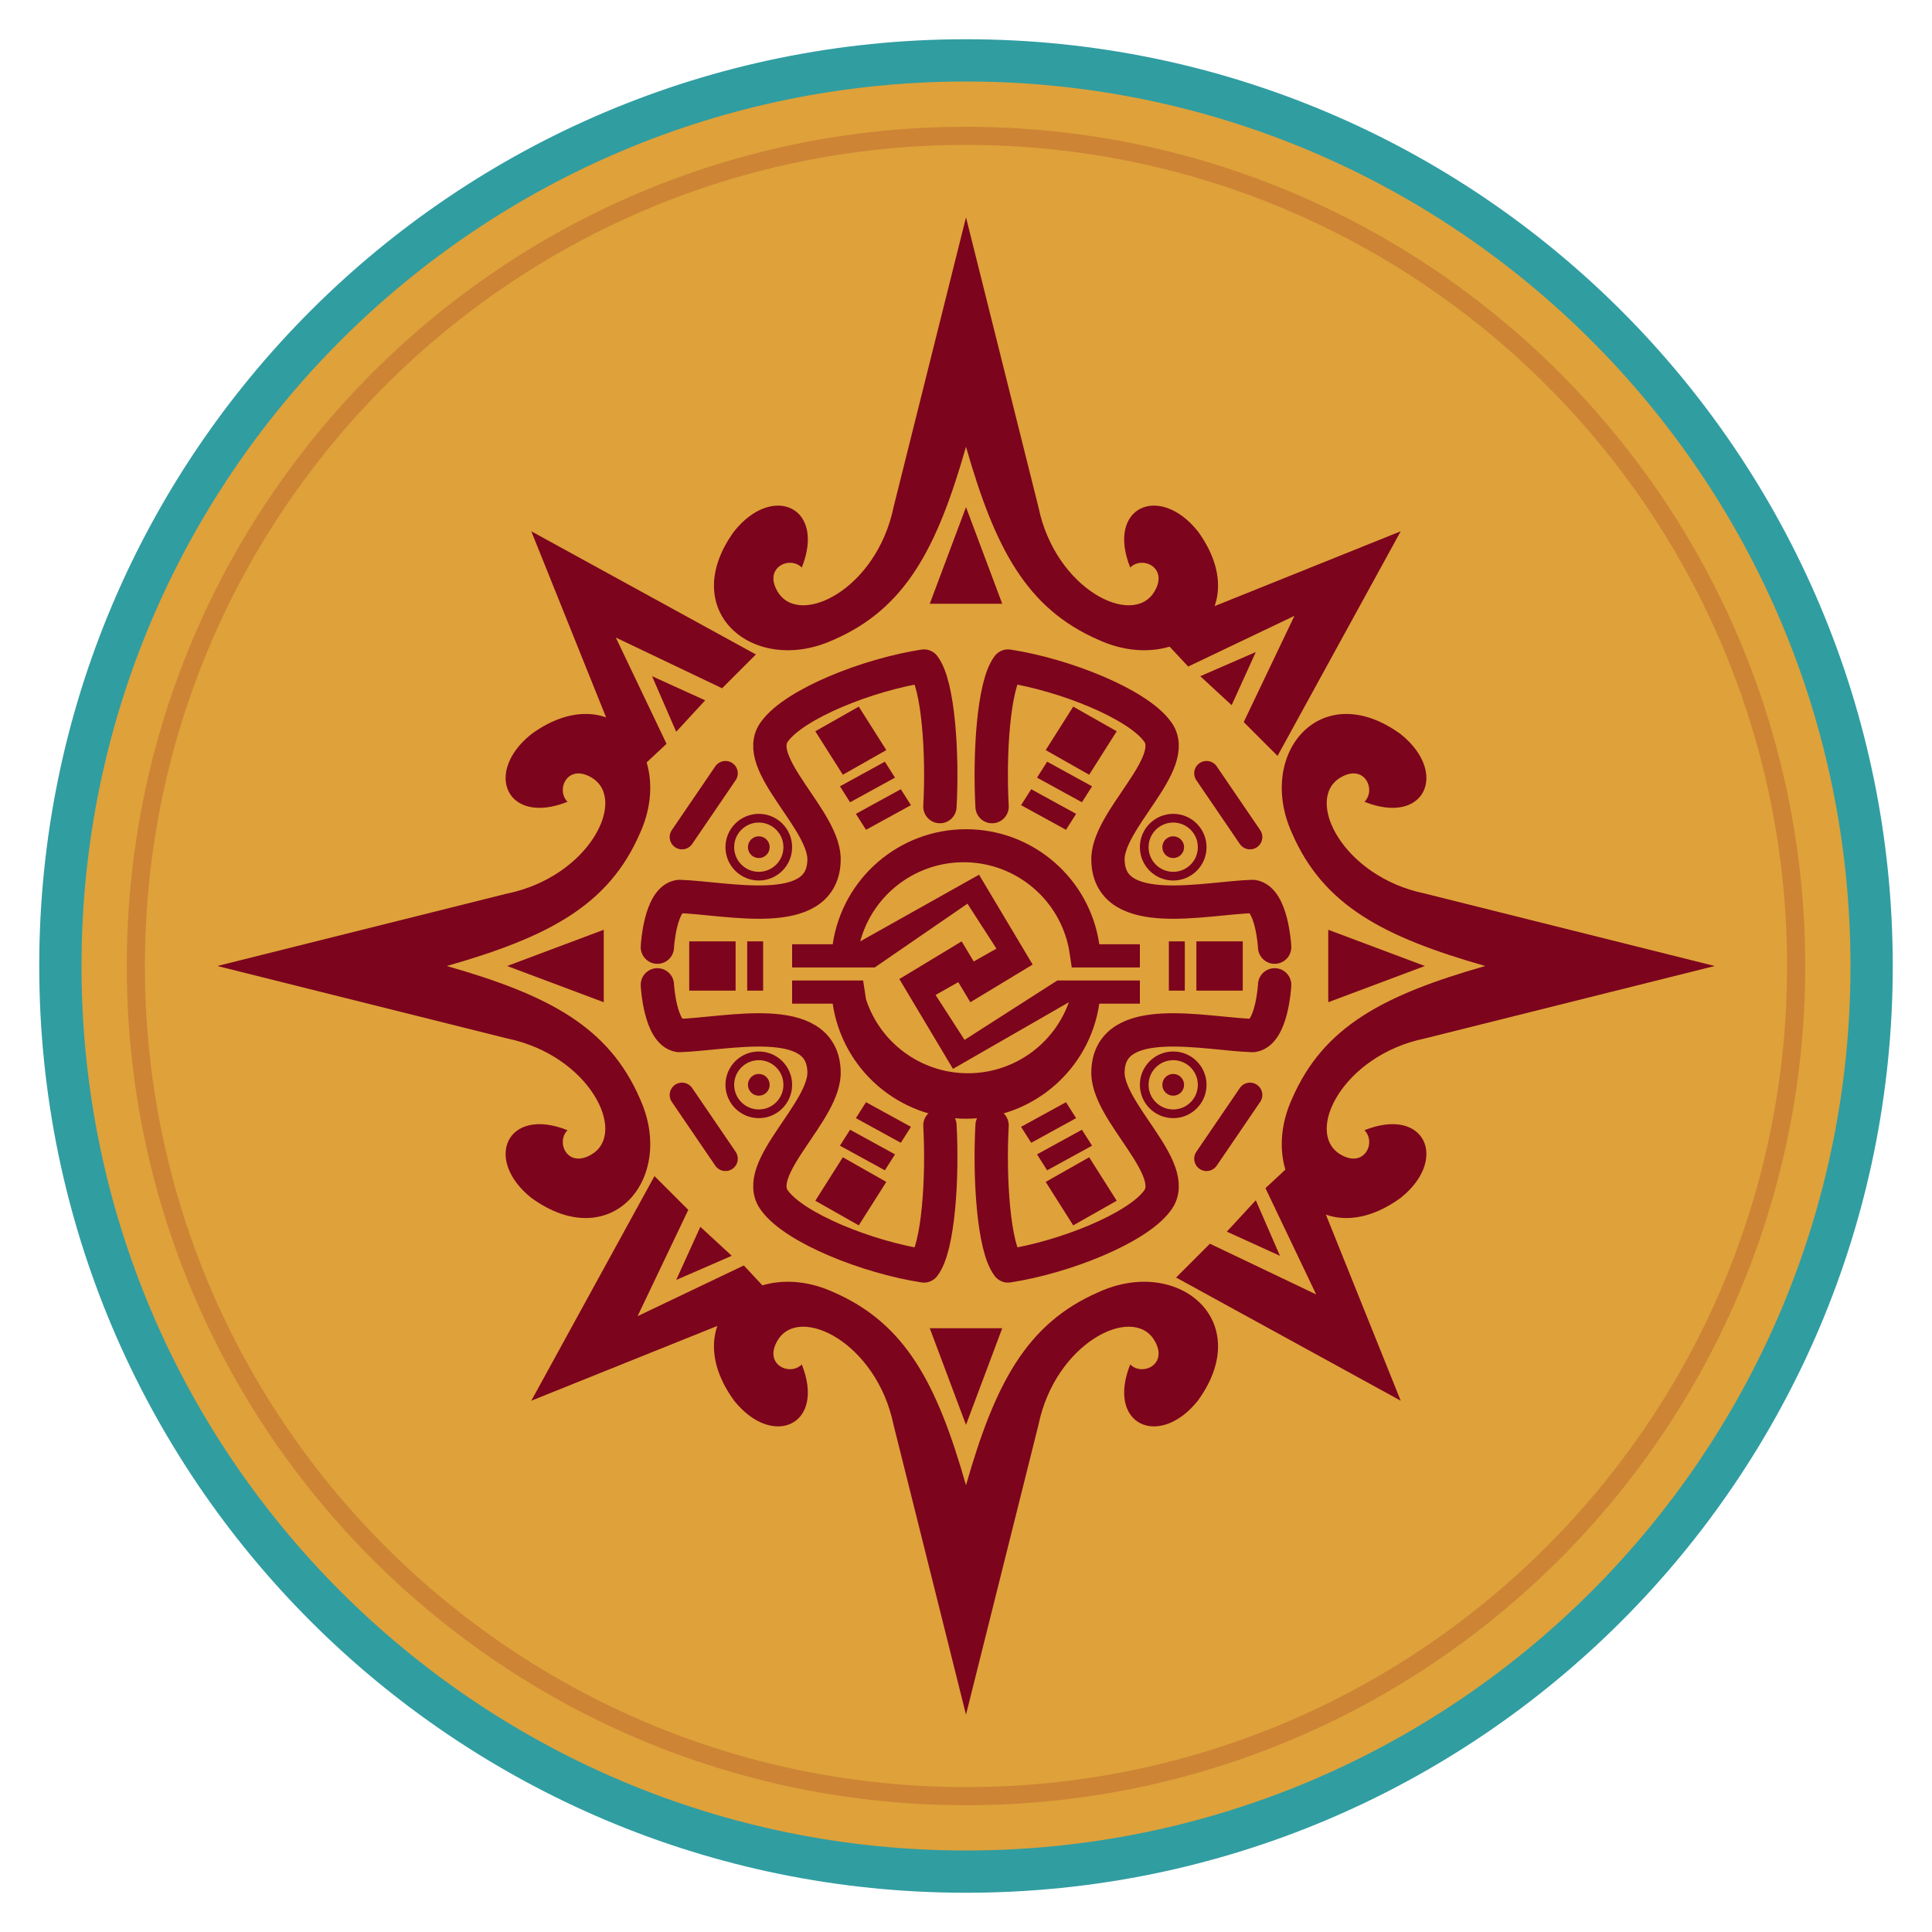
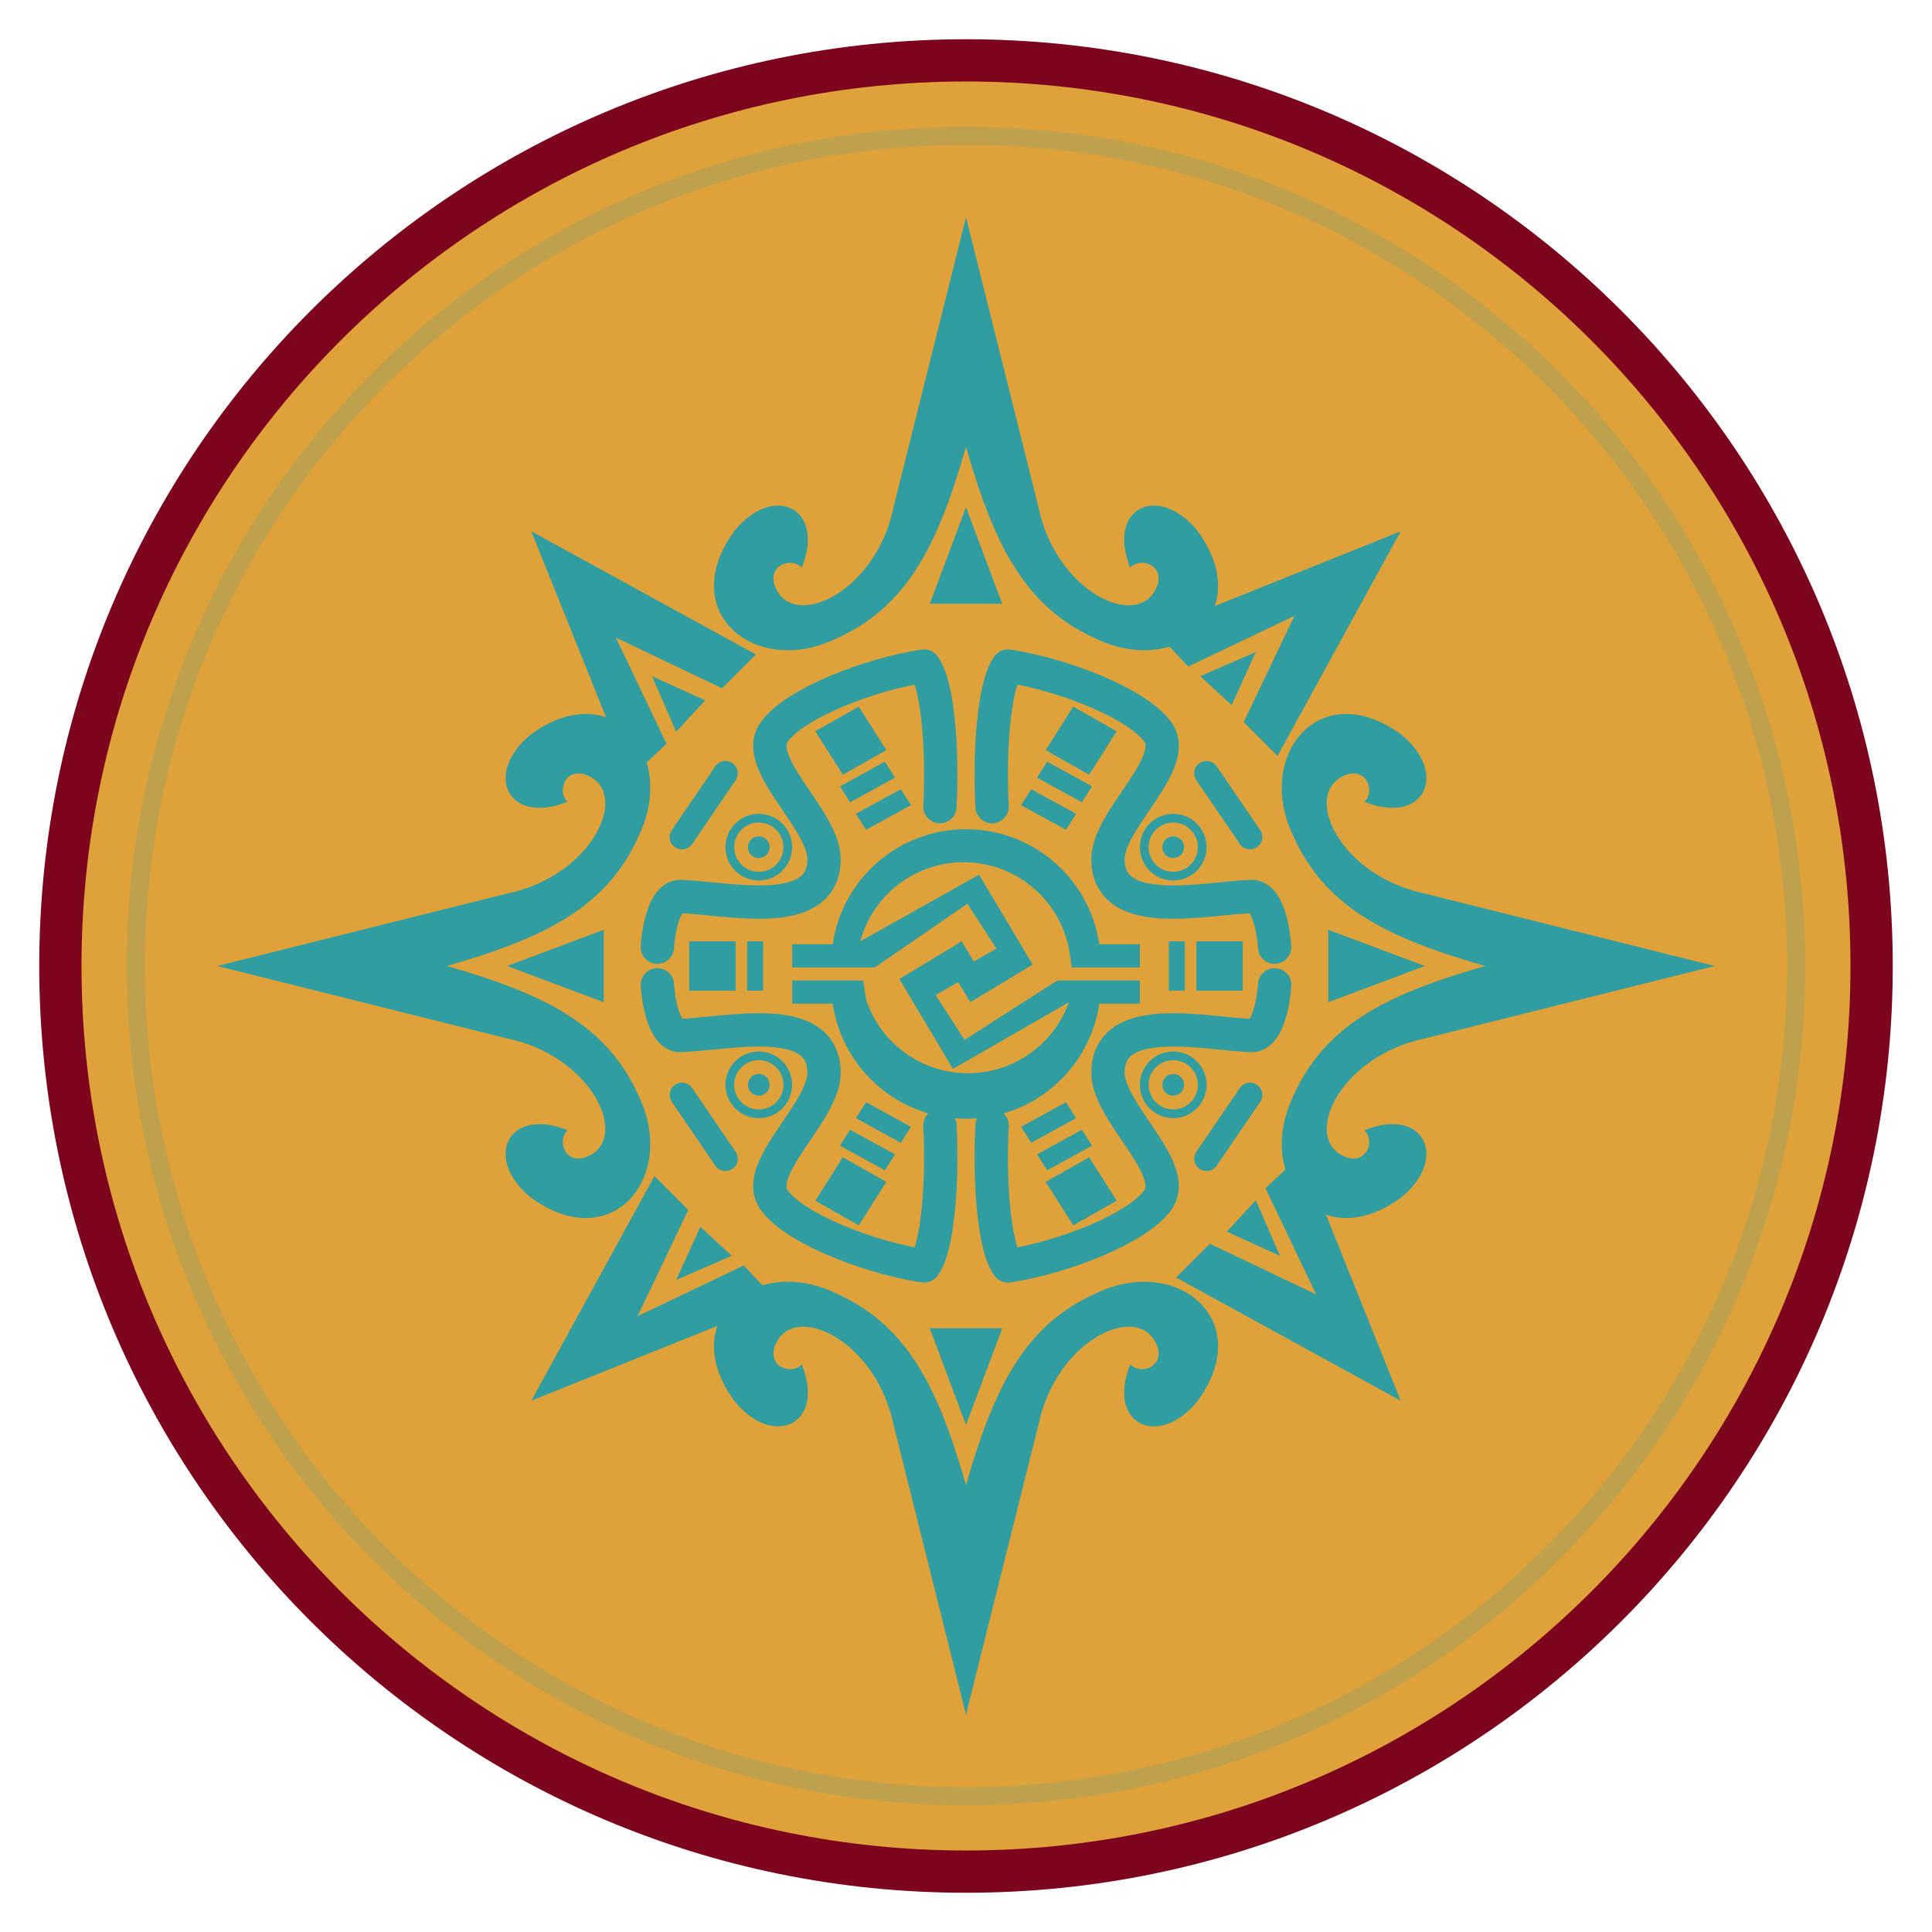
- <svg xmlns="http://www.w3.org/2000/svg" viewBox="0 0 64 64" style="--main:#7C041D;--detail:#309DA1;--base:#DFA13A;--blue:#64B2CA">
-   <circle cx="32" cy="32" r="30" fill="#DFA13A" stroke="#309DA1" stroke-width="1.4" />
-   <circle cx="32" cy="32" r="27.5" fill="none" stroke="#7C041D" stroke-opacity=".18" stroke-width=".6" />
+ <svg xmlns="http://www.w3.org/2000/svg" viewBox="0 0 64 64" style="--main:#309DA1;--detail:#7C041D;--base:#DFA13A;--blue:#64B2CA">
+   <circle cx="32" cy="32" r="30" fill="#DFA13A" stroke="#7C041D" stroke-width="1.4" />
+   <circle cx="32" cy="32" r="27.5" fill="none" stroke="#309DA1" stroke-opacity=".18" stroke-width=".6" />
  <g transform="translate(6.4 6.4) scale(.8)">
-     <g fill="#7C041D">
+     <g fill="#309DA1">
      <g transform="rotate(0 32 32)">
        <path d="M32 1L35 13C35.7 16.4 38.9 18 39.8 16.5C40.4 15.5 39.3 15 38.8 15.5C37.8 13 40 12 41.6 14C44 17.3 40.8 20 37.5 18.5C34.5 17.2 33.2 14.7 32 10.5C30.8 14.7 29.5 17.2 26.5 18.5C23.2 20 20 17.3 22.4 14C24 12 26.2 13 25.2 15.5C24.7 15 23.6 15.5 24.2 16.5C25.1 18 28.3 16.4 29 13Z" />
        <path d="M32 13L33.5 17H30.5Z" />
        <path d="M14 14L23.3 19.1L21.9 20.5L17.5 18.4L19.6 22.8L18.1 24.2Z" />
        <path d="M19 20L21.2 21L20 22.3Z" />
      </g>
      <g transform="rotate(90 32 32)">
        <path d="M32 1L35 13C35.7 16.4 38.9 18 39.8 16.5C40.4 15.5 39.3 15 38.8 15.5C37.8 13 40 12 41.6 14C44 17.3 40.8 20 37.5 18.5C34.5 17.2 33.2 14.7 32 10.5C30.8 14.7 29.5 17.2 26.5 18.5C23.2 20 20 17.3 22.4 14C24 12 26.2 13 25.2 15.5C24.7 15 23.6 15.5 24.2 16.5C25.1 18 28.3 16.4 29 13Z" />
        <path d="M32 13L33.5 17H30.5Z" />
        <path d="M14 14L23.3 19.1L21.9 20.5L17.5 18.4L19.6 22.8L18.1 24.2Z" />
        <path d="M19 20L21.2 21L20 22.3Z" />
      </g>
      <g transform="rotate(180 32 32)">
        <path d="M32 1L35 13C35.7 16.4 38.9 18 39.8 16.5C40.4 15.5 39.3 15 38.8 15.5C37.8 13 40 12 41.6 14C44 17.3 40.8 20 37.5 18.5C34.5 17.2 33.2 14.7 32 10.5C30.8 14.7 29.5 17.2 26.5 18.5C23.2 20 20 17.3 22.4 14C24 12 26.2 13 25.2 15.5C24.7 15 23.6 15.5 24.2 16.5C25.1 18 28.3 16.4 29 13Z" />
        <path d="M32 13L33.5 17H30.5Z" />
        <path d="M14 14L23.3 19.1L21.9 20.5L17.5 18.4L19.6 22.8L18.1 24.2Z" />
        <path d="M19 20L21.2 21L20 22.3Z" />
      </g>
      <g transform="rotate(270 32 32)">
        <path d="M32 1L35 13C35.7 16.4 38.9 18 39.8 16.5C40.4 15.5 39.3 15 38.8 15.5C37.8 13 40 12 41.6 14C44 17.3 40.8 20 37.5 18.5C34.5 17.2 33.2 14.7 32 10.5C30.8 14.7 29.5 17.2 26.5 18.5C23.2 20 20 17.3 22.4 14C24 12 26.2 13 25.2 15.5C24.7 15 23.6 15.5 24.2 16.5C25.1 18 28.3 16.4 29 13Z" />
        <path d="M32 13L33.5 17H30.5Z" />
        <path d="M14 14L23.3 19.1L21.9 20.5L17.5 18.4L19.6 22.8L18.1 24.2Z" />
        <path d="M19 20L21.2 21L20 22.3Z" />
      </g>
      <g transform="translate(32 32) scale(.06)">
        <g transform="scale(-1 -1)">
-           <path d="M18 110C16 146 19 194 29 207C68 201 118 181 132 162C149 140 96 100 98 72C100 31 165 47 198 48C211 46 213 14 213 13" fill="none" stroke="#7C041D" stroke-width="23" stroke-linecap="round" stroke-linejoin="round" />
-           <path d="M166 133L196 89" fill="none" stroke="#7C041D" stroke-width="17" stroke-linecap="round" />
-           <circle cx="143" cy="82" r="20" fill="none" stroke="#7C041D" stroke-width="6" />
+           <path d="M18 110C16 146 19 194 29 207C68 201 118 181 132 162C149 140 96 100 98 72C100 31 165 47 198 48C211 46 213 14 213 13" fill="none" stroke="#309DA1" stroke-width="23" stroke-linecap="round" stroke-linejoin="round" />
+           <path d="M166 133L196 89" fill="none" stroke="#309DA1" stroke-width="17" stroke-linecap="round" />
+           <circle cx="143" cy="82" r="20" fill="none" stroke="#309DA1" stroke-width="6" />
          <circle cx="143" cy="82" r="7.5" />
          <path d="M104 162L74 179L55 149L85 132ZM87 124L56 141L49 130L80 113ZM76 105L45 122L38 111L69 94Z" />
        </g>
        <g transform="scale(1 -1)">
-           <path d="M18 110C16 146 19 194 29 207C68 201 118 181 132 162C149 140 96 100 98 72C100 31 165 47 198 48C211 46 213 14 213 13" fill="none" stroke="#7C041D" stroke-width="23" stroke-linecap="round" stroke-linejoin="round" />
-           <path d="M166 133L196 89" fill="none" stroke="#7C041D" stroke-width="17" stroke-linecap="round" />
-           <circle cx="143" cy="82" r="20" fill="none" stroke="#7C041D" stroke-width="6" />
+           <path d="M18 110C16 146 19 194 29 207C68 201 118 181 132 162C149 140 96 100 98 72C100 31 165 47 198 48C211 46 213 14 213 13" fill="none" stroke="#309DA1" stroke-width="23" stroke-linecap="round" stroke-linejoin="round" />
+           <path d="M166 133L196 89" fill="none" stroke="#309DA1" stroke-width="17" stroke-linecap="round" />
+           <circle cx="143" cy="82" r="20" fill="none" stroke="#309DA1" stroke-width="6" />
          <circle cx="143" cy="82" r="7.5" />
          <path d="M104 162L74 179L55 149L85 132ZM87 124L56 141L49 130L80 113ZM76 105L45 122L38 111L69 94Z" />
        </g>
        <g transform="scale(-1 1)">
-           <path d="M18 110C16 146 19 194 29 207C68 201 118 181 132 162C149 140 96 100 98 72C100 31 165 47 198 48C211 46 213 14 213 13" fill="none" stroke="#7C041D" stroke-width="23" stroke-linecap="round" stroke-linejoin="round" />
-           <path d="M166 133L196 89" fill="none" stroke="#7C041D" stroke-width="17" stroke-linecap="round" />
-           <circle cx="143" cy="82" r="20" fill="none" stroke="#7C041D" stroke-width="6" />
+           <path d="M18 110C16 146 19 194 29 207C68 201 118 181 132 162C149 140 96 100 98 72C100 31 165 47 198 48C211 46 213 14 213 13" fill="none" stroke="#309DA1" stroke-width="23" stroke-linecap="round" stroke-linejoin="round" />
+           <path d="M166 133L196 89" fill="none" stroke="#309DA1" stroke-width="17" stroke-linecap="round" />
+           <circle cx="143" cy="82" r="20" fill="none" stroke="#309DA1" stroke-width="6" />
          <circle cx="143" cy="82" r="7.5" />
          <path d="M104 162L74 179L55 149L85 132ZM87 124L56 141L49 130L80 113ZM76 105L45 122L38 111L69 94Z" />
        </g>
        <g transform="scale(1 1)">
-           <path d="M18 110C16 146 19 194 29 207C68 201 118 181 132 162C149 140 96 100 98 72C100 31 165 47 198 48C211 46 213 14 213 13" fill="none" stroke="#7C041D" stroke-width="23" stroke-linecap="round" stroke-linejoin="round" />
-           <path d="M166 133L196 89" fill="none" stroke="#7C041D" stroke-width="17" stroke-linecap="round" />
-           <circle cx="143" cy="82" r="20" fill="none" stroke="#7C041D" stroke-width="6" />
+           <path d="M18 110C16 146 19 194 29 207C68 201 118 181 132 162C149 140 96 100 98 72C100 31 165 47 198 48C211 46 213 14 213 13" fill="none" stroke="#309DA1" stroke-width="23" stroke-linecap="round" stroke-linejoin="round" />
+           <path d="M166 133L196 89" fill="none" stroke="#309DA1" stroke-width="17" stroke-linecap="round" />
+           <circle cx="143" cy="82" r="20" fill="none" stroke="#309DA1" stroke-width="6" />
          <circle cx="143" cy="82" r="7.5" />
          <path d="M104 162L74 179L55 149L85 132ZM87 124L56 141L49 130L80 113ZM76 105L45 122L38 111L69 94Z" />
        </g>
        <g transform="scale(-1 1)">
          <path d="M159 -17H191V17H159ZM140 -17H151V17H140Z" />
        </g>
        <g transform="scale(1 1)">
          <path d="M159 -17H191V17H159ZM140 -17H151V17H140Z" />
        </g>
      </g>
      <g transform="translate(24.8 24.8) scale(.06)">
        <path d="M28 105A93 93 0 0 1 212 105H240V121H193L191 108A74 74 0 0 0 47 103L129 57L166 119L123 145L111 125L141 108L121 77L57 121H0V105Z" />
        <path d="M0 130H49L51 143A74 74 0 0 0 191 145L111 191L74 129L117 103L129 123L99 140L119 171L183 130H240V146H212A93 93 0 0 1 28 146H0Z" />
      </g>
    </g>
  </g>
</svg>
